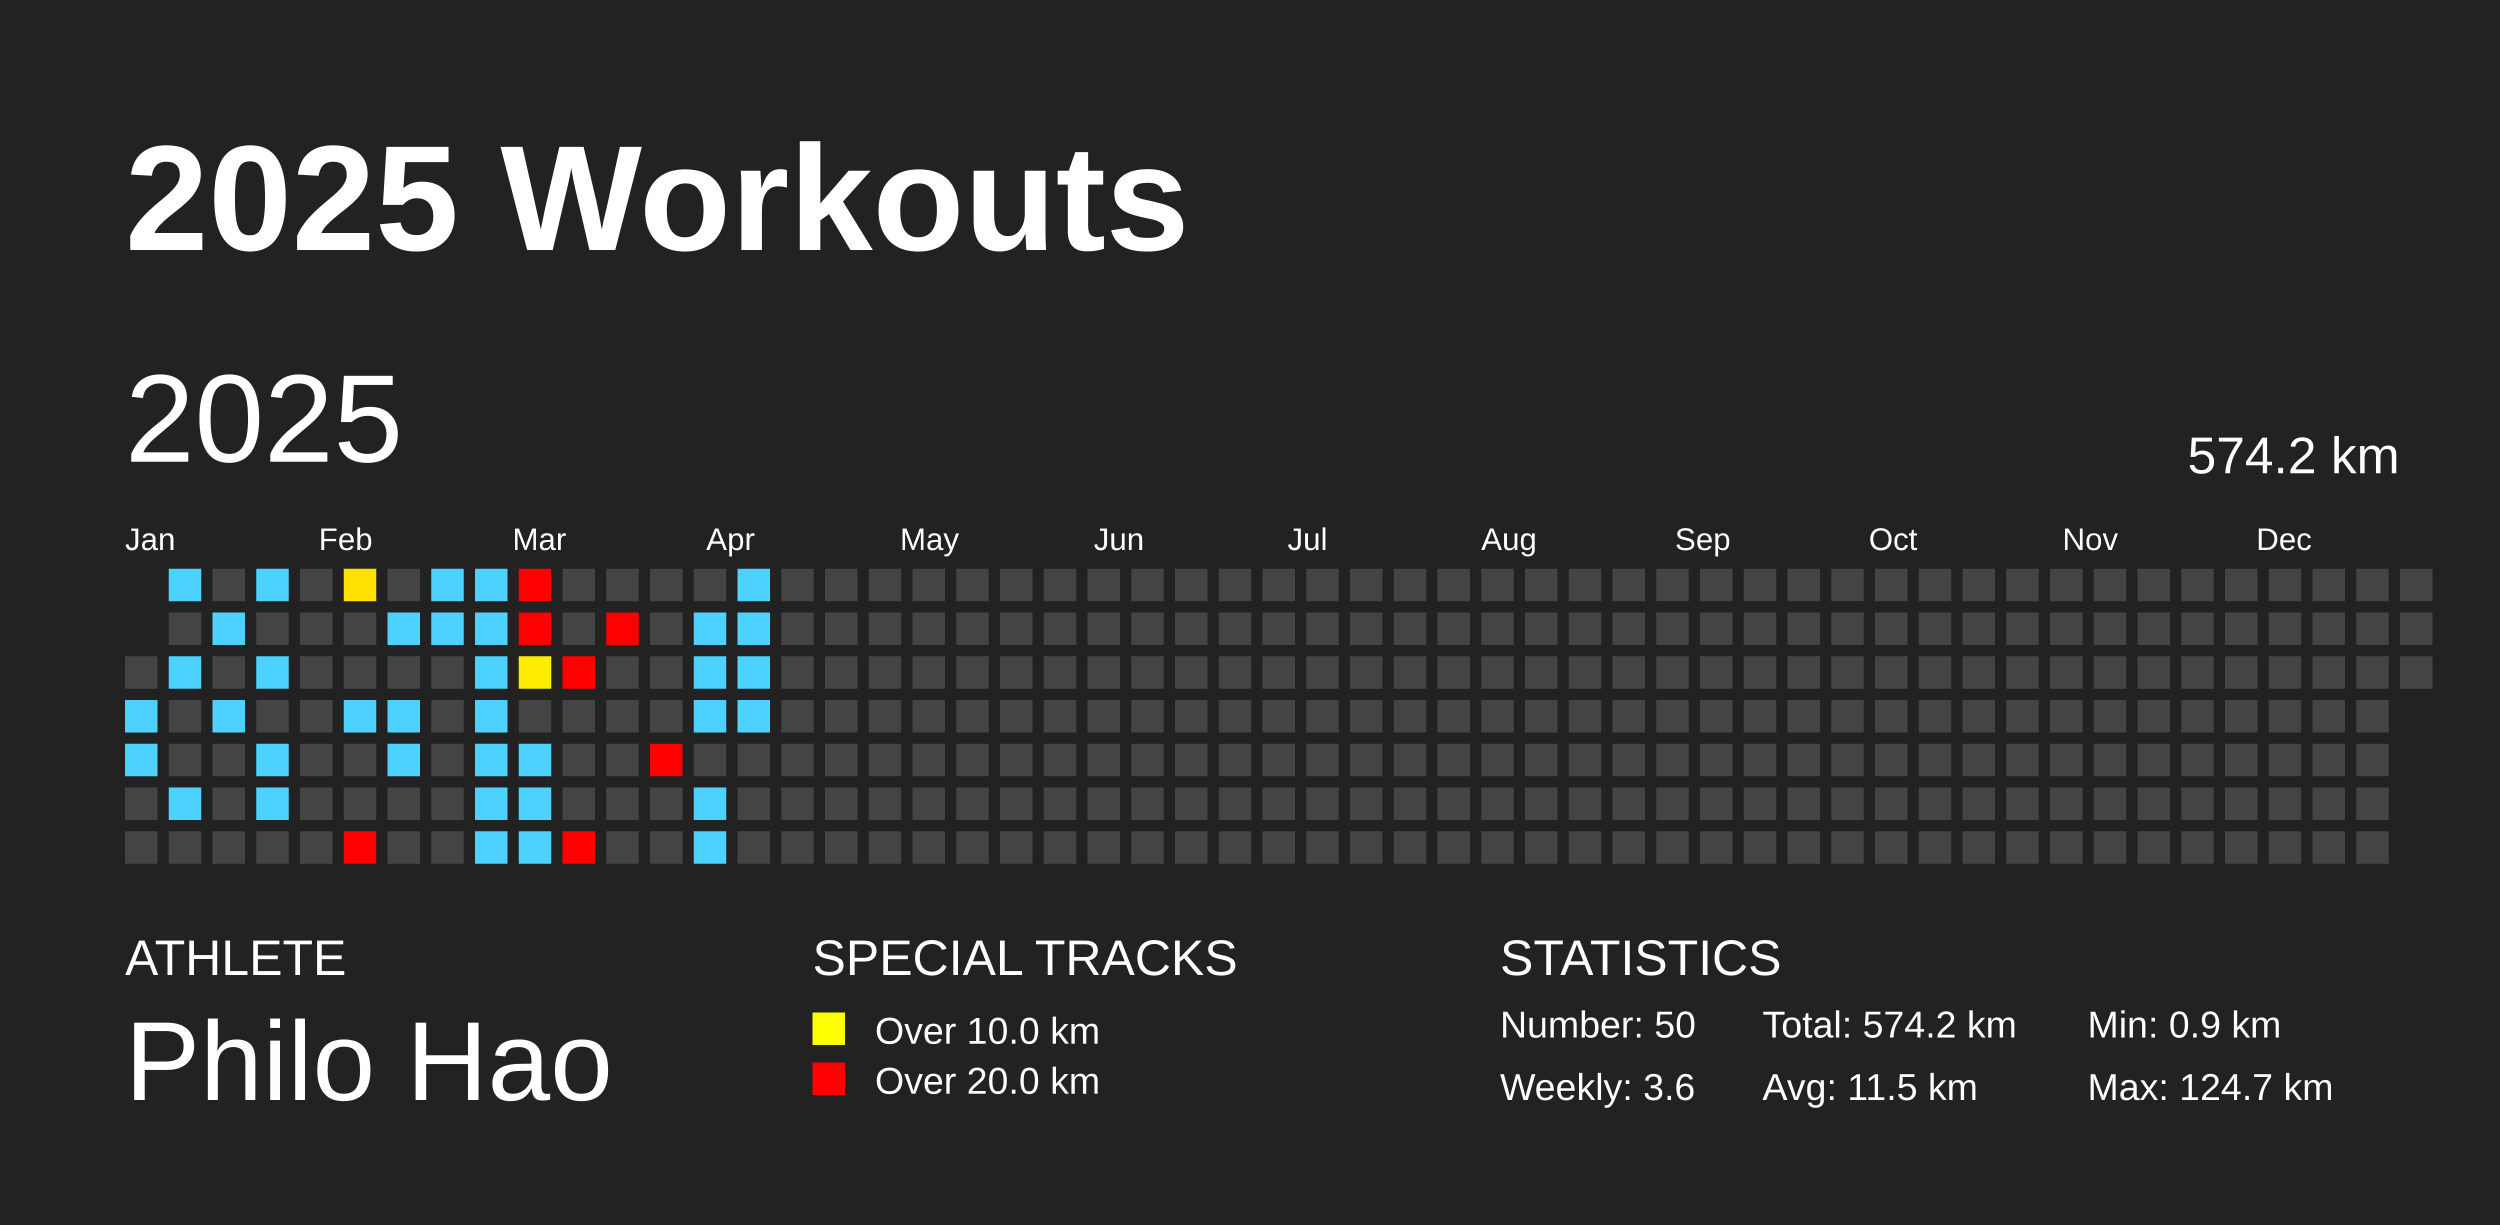
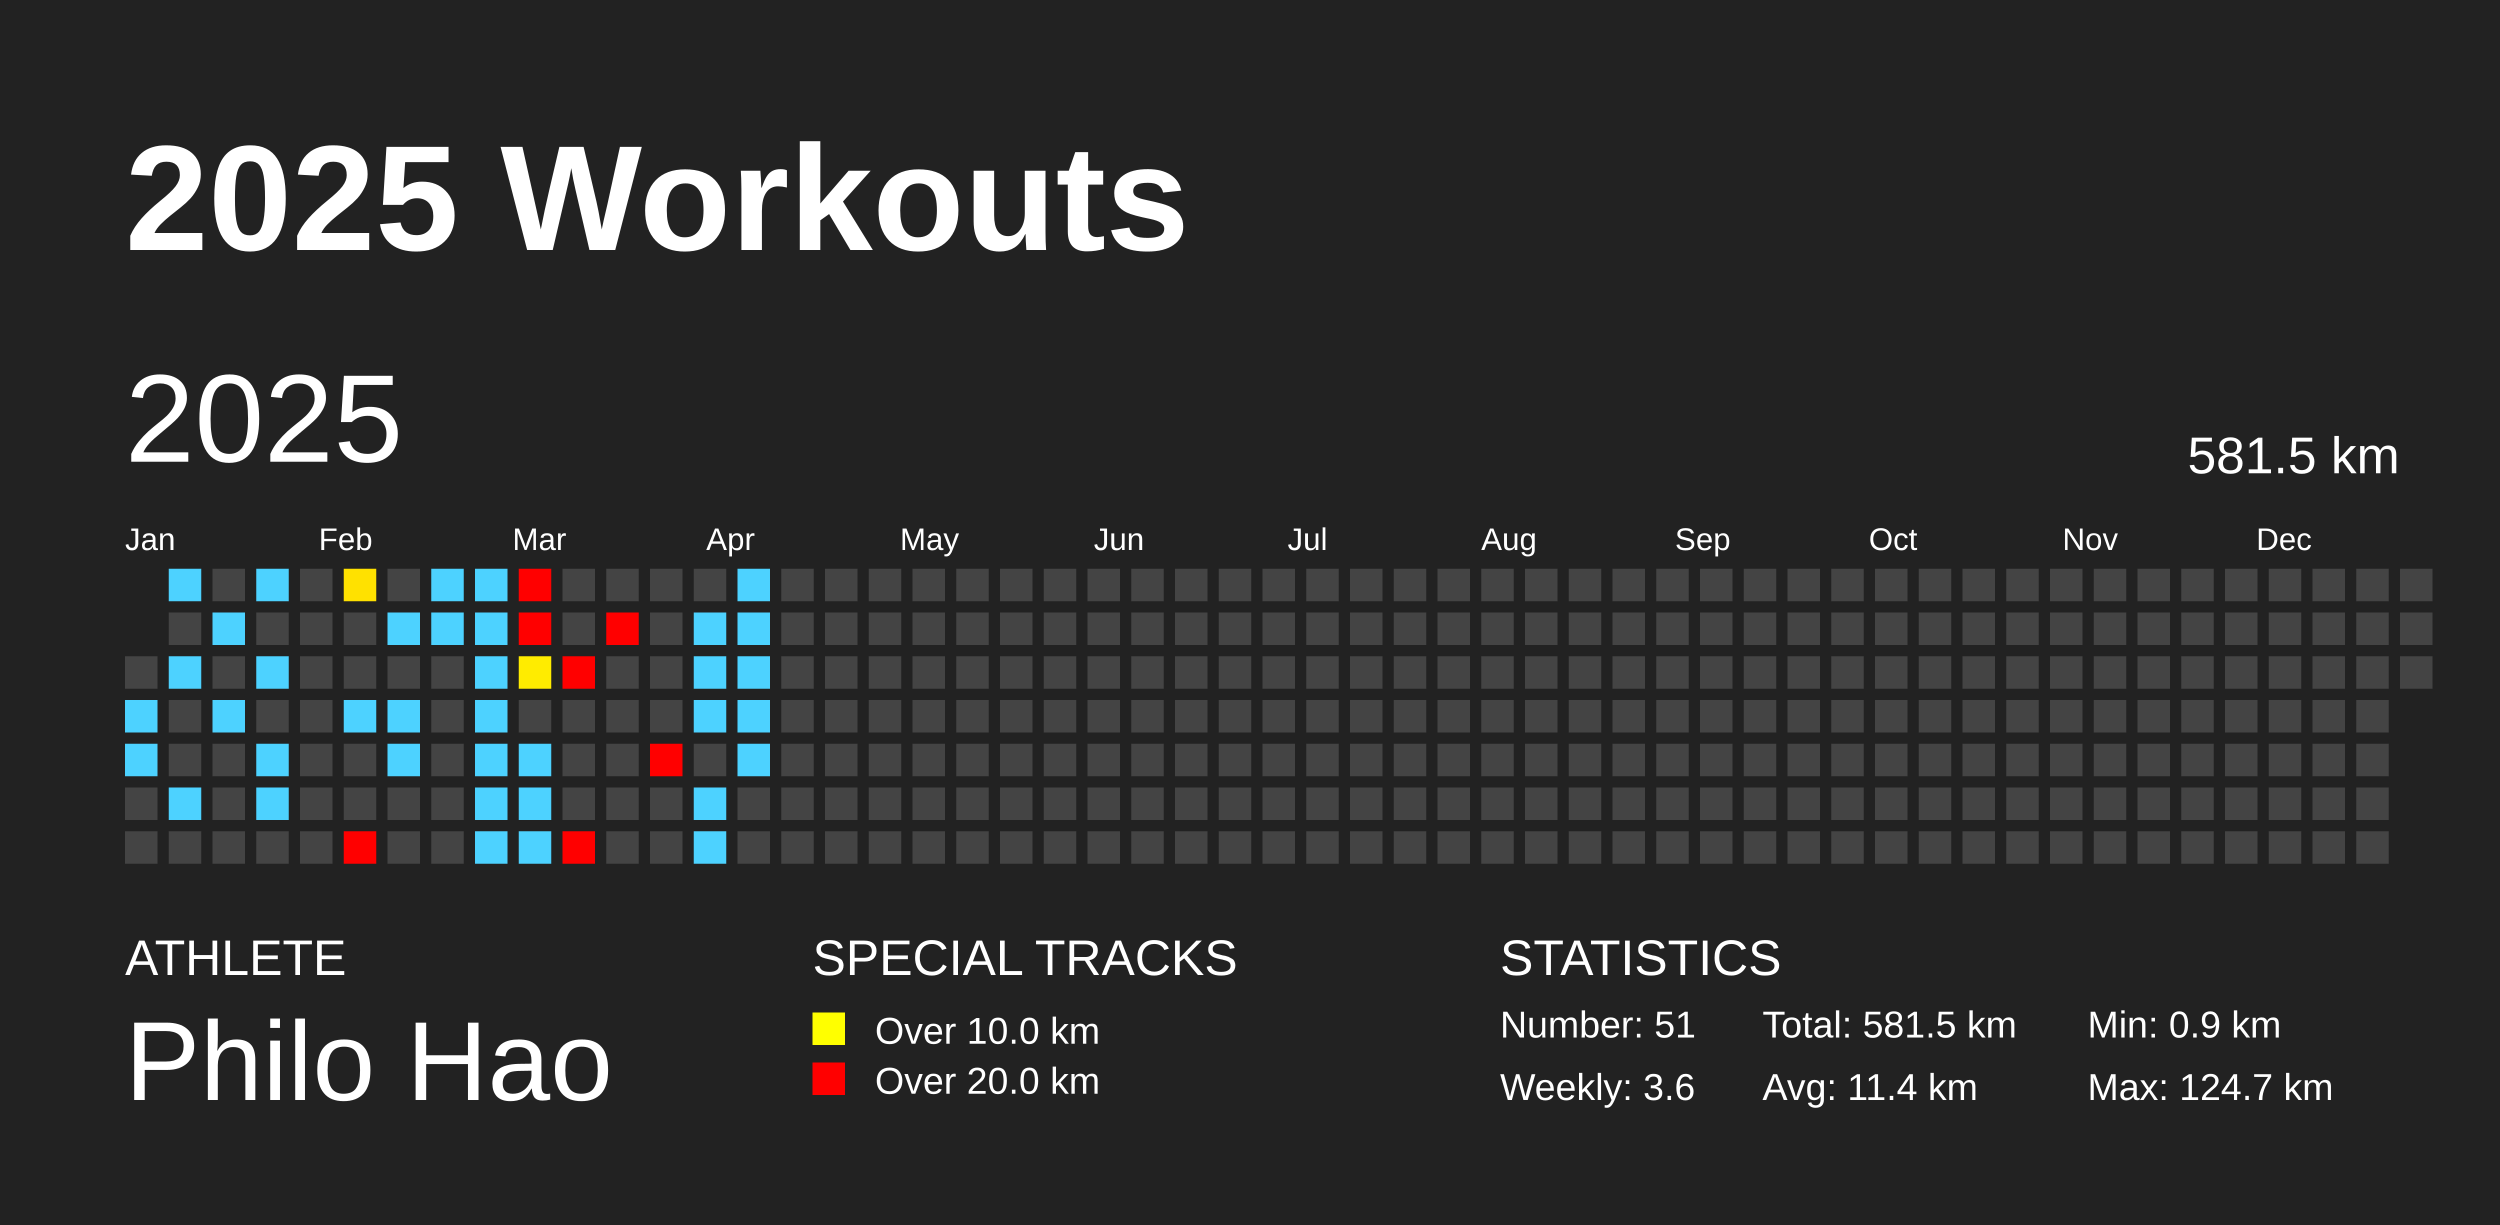
<svg xmlns="http://www.w3.org/2000/svg" baseProfile="full" height="98mm" version="1.1" viewBox="0,0,200,98" width="200mm">
  <defs />
  <rect fill="#222222" height="98" width="200" x="0" y="0" />
  <text fill="#FFFFFF" style="font-size:12px; font-family:Arial; font-weight:bold;" x="10" y="20">2025 Workouts</text>
  <text fill="#FFFFFF" style="font-size:4px; font-family:Arial" x="10" y="78">ATHLETE</text>
  <text fill="#FFFFFF" style="font-size:9px; font-family:Arial" x="10" y="88">Philo Hao</text>
  <text fill="#FFFFFF" style="font-size:4px; font-family:Arial" x="65" y="78">SPECIAL TRACKS</text>
  <rect fill="yellow" height="2.6" width="2.6" x="65" y="81" />
  <text fill="#FFFFFF" style="font-size:3px; font-family:Arial" x="70" y="83.5">Over 10.0 km</text>
  <rect fill="red" height="2.6" width="2.6" x="65" y="85" />
  <text fill="#FFFFFF" style="font-size:3px; font-family:Arial" x="70" y="87.5">Over 20.0 km</text>
  <text fill="#FFFFFF" style="font-size:4px; font-family:Arial" x="120" y="78">STATISTICS</text>
-   <text fill="#FFFFFF" style="font-size:3px; font-family:Arial" x="120" y="83">Number: 50</text>
+   <text fill="#FFFFFF" style="font-size:3px; font-family:Arial" x="120" y="83">Number: 51</text>
  <text fill="#FFFFFF" style="font-size:3px; font-family:Arial" x="120" y="88">Weekly: 3.6</text>
-   <text fill="#FFFFFF" style="font-size:3px; font-family:Arial" x="141" y="83">Total: 574.2 km</text>
-   <text fill="#FFFFFF" style="font-size:3px; font-family:Arial" x="141" y="88">Avg: 11.5 km</text>
+   <text fill="#FFFFFF" style="font-size:3px; font-family:Arial" x="141" y="83">Total: 581.5 km</text>
+   <text fill="#FFFFFF" style="font-size:3px; font-family:Arial" x="141" y="88">Avg: 11.4 km</text>
  <text fill="#FFFFFF" style="font-size:3px; font-family:Arial" x="167" y="83">Min: 0.9 km</text>
  <text fill="#FFFFFF" style="font-size:3px; font-family:Arial" x="167" y="88">Max: 124.7 km</text>
  <text dominant-baseline="hanging" fill="#FFFFFF" style="font-size:10.0px; font-family:Arial;" x="10" y="30">2025</text>
-   <text dominant-baseline="hanging" fill="#FFFFFF" style="font-size:4.125px; font-family:Arial;" x="175" y="35">574.2 km</text>
+   <text dominant-baseline="hanging" fill="#FFFFFF" style="font-size:4.125px; font-family:Arial;" x="175" y="35">581.5 km</text>
  <text fill="#FFFFFF" style="font-size:2.5px; font-family:Arial" x="10.0" y="44">Jan</text>
  <text fill="#FFFFFF" style="font-size:2.5px; font-family:Arial" x="25.5" y="44">Feb</text>
  <text fill="#FFFFFF" style="font-size:2.5px; font-family:Arial" x="41.0" y="44">Mar</text>
  <text fill="#FFFFFF" style="font-size:2.5px; font-family:Arial" x="56.5" y="44">Apr</text>
  <text fill="#FFFFFF" style="font-size:2.5px; font-family:Arial" x="72.0" y="44">May</text>
  <text fill="#FFFFFF" style="font-size:2.5px; font-family:Arial" x="87.5" y="44">Jun</text>
  <text fill="#FFFFFF" style="font-size:2.5px; font-family:Arial" x="103.0" y="44">Jul</text>
  <text fill="#FFFFFF" style="font-size:2.5px; font-family:Arial" x="118.5" y="44">Aug</text>
  <text fill="#FFFFFF" style="font-size:2.5px; font-family:Arial" x="134.0" y="44">Sep</text>
  <text fill="#FFFFFF" style="font-size:2.5px; font-family:Arial" x="149.5" y="44">Oct</text>
  <text fill="#FFFFFF" style="font-size:2.5px; font-family:Arial" x="165.0" y="44">Nov</text>
  <text fill="#FFFFFF" style="font-size:2.5px; font-family:Arial" x="180.5" y="44">Dec</text>
  <rect fill="#444444" height="2.6" width="2.6" x="10.0" y="52.5" />
  <rect fill="#4dd2ff" height="2.6" width="2.6" x="10.0" y="56.0" />
  <rect fill="#4dd2ff" height="2.6" width="2.6" x="10.0" y="59.5" />
  <rect fill="#444444" height="2.6" width="2.6" x="10.0" y="63.0" />
  <rect fill="#444444" height="2.6" width="2.6" x="10.0" y="66.5" />
  <rect fill="#4dd2ff" height="2.6" width="2.6" x="13.5" y="45.5" />
  <rect fill="#444444" height="2.6" width="2.6" x="13.5" y="49.0" />
  <rect fill="#4dd2ff" height="2.6" width="2.6" x="13.5" y="52.5" />
  <rect fill="#444444" height="2.6" width="2.6" x="13.5" y="56.0" />
  <rect fill="#444444" height="2.6" width="2.6" x="13.5" y="59.5" />
  <rect fill="#4dd2ff" height="2.6" width="2.6" x="13.5" y="63.0" />
  <rect fill="#444444" height="2.6" width="2.6" x="13.5" y="66.5" />
  <rect fill="#444444" height="2.6" width="2.6" x="17.0" y="45.5" />
  <rect fill="#4dd2ff" height="2.6" width="2.6" x="17.0" y="49.0" />
  <rect fill="#444444" height="2.6" width="2.6" x="17.0" y="52.5" />
  <rect fill="#4dd2ff" height="2.6" width="2.6" x="17.0" y="56.0" />
  <rect fill="#444444" height="2.6" width="2.6" x="17.0" y="59.5" />
  <rect fill="#444444" height="2.6" width="2.6" x="17.0" y="63.0" />
  <rect fill="#444444" height="2.6" width="2.6" x="17.0" y="66.5" />
  <rect fill="#4dd2ff" height="2.6" width="2.6" x="20.5" y="45.5" />
  <rect fill="#444444" height="2.6" width="2.6" x="20.5" y="49.0" />
  <rect fill="#4dd2ff" height="2.6" width="2.6" x="20.5" y="52.5" />
  <rect fill="#444444" height="2.6" width="2.6" x="20.5" y="56.0" />
  <rect fill="#4dd2ff" height="2.6" width="2.6" x="20.5" y="59.5" />
  <rect fill="#4dd2ff" height="2.6" width="2.6" x="20.5" y="63.0" />
  <rect fill="#444444" height="2.6" width="2.6" x="20.5" y="66.5" />
  <rect fill="#444444" height="2.6" width="2.6" x="24.0" y="45.5" />
  <rect fill="#444444" height="2.6" width="2.6" x="24.0" y="49.0" />
  <rect fill="#444444" height="2.6" width="2.6" x="24.0" y="52.5" />
  <rect fill="#444444" height="2.6" width="2.6" x="24.0" y="56.0" />
  <rect fill="#444444" height="2.6" width="2.6" x="24.0" y="59.5" />
  <rect fill="#444444" height="2.6" width="2.6" x="24.0" y="63.0" />
  <rect fill="#444444" height="2.6" width="2.6" x="24.0" y="66.5" />
  <rect fill="#ffe100" height="2.6" width="2.6" x="27.5" y="45.5" />
  <rect fill="#444444" height="2.6" width="2.6" x="27.5" y="49.0" />
  <rect fill="#444444" height="2.6" width="2.6" x="27.5" y="52.5" />
  <rect fill="#4dd2ff" height="2.6" width="2.6" x="27.5" y="56.0" />
  <rect fill="#444444" height="2.6" width="2.6" x="27.5" y="59.5" />
  <rect fill="#444444" height="2.6" width="2.6" x="27.5" y="63.0" />
  <rect fill="red" height="2.6" width="2.6" x="27.5" y="66.5" />
  <rect fill="#444444" height="2.6" width="2.6" x="31.0" y="45.5" />
  <rect fill="#4dd2ff" height="2.6" width="2.6" x="31.0" y="49.0" />
  <rect fill="#444444" height="2.6" width="2.6" x="31.0" y="52.5" />
  <rect fill="#4dd2ff" height="2.6" width="2.6" x="31.0" y="56.0" />
  <rect fill="#4dd2ff" height="2.6" width="2.6" x="31.0" y="59.5" />
  <rect fill="#444444" height="2.6" width="2.6" x="31.0" y="63.0" />
  <rect fill="#444444" height="2.6" width="2.6" x="31.0" y="66.5" />
  <rect fill="#4dd2ff" height="2.6" width="2.6" x="34.5" y="45.5" />
  <rect fill="#4dd2ff" height="2.6" width="2.6" x="34.5" y="49.0" />
  <rect fill="#444444" height="2.6" width="2.6" x="34.5" y="52.5" />
  <rect fill="#444444" height="2.6" width="2.6" x="34.5" y="56.0" />
  <rect fill="#444444" height="2.6" width="2.6" x="34.5" y="59.5" />
  <rect fill="#444444" height="2.6" width="2.6" x="34.5" y="63.0" />
  <rect fill="#444444" height="2.6" width="2.6" x="34.5" y="66.5" />
  <rect fill="#4dd2ff" height="2.6" width="2.6" x="38.0" y="45.5" />
  <rect fill="#4dd2ff" height="2.6" width="2.6" x="38.0" y="49.0" />
  <rect fill="#4dd2ff" height="2.6" width="2.6" x="38.0" y="52.5" />
  <rect fill="#4dd2ff" height="2.6" width="2.6" x="38.0" y="56.0" />
  <rect fill="#4dd2ff" height="2.6" width="2.6" x="38.0" y="59.5" />
  <rect fill="#4dd2ff" height="2.6" width="2.6" x="38.0" y="63.0" />
  <rect fill="#4dd2ff" height="2.6" width="2.6" x="38.0" y="66.5" />
  <rect fill="red" height="2.6" width="2.6" x="41.5" y="45.5" />
  <rect fill="red" height="2.6" width="2.6" x="41.5" y="49.0" />
  <rect fill="#ffec00" height="2.6" width="2.6" x="41.5" y="52.5" />
  <rect fill="#444444" height="2.6" width="2.6" x="41.5" y="56.0" />
  <rect fill="#4dd2ff" height="2.6" width="2.6" x="41.5" y="59.5" />
  <rect fill="#4dd2ff" height="2.6" width="2.6" x="41.5" y="63.0" />
  <rect fill="#4dd2ff" height="2.6" width="2.6" x="41.5" y="66.5" />
  <rect fill="#444444" height="2.6" width="2.6" x="45.0" y="45.5" />
  <rect fill="#444444" height="2.6" width="2.6" x="45.0" y="49.0" />
  <rect fill="red" height="2.6" width="2.6" x="45.0" y="52.5" />
  <rect fill="#444444" height="2.6" width="2.6" x="45.0" y="56.0" />
  <rect fill="#444444" height="2.6" width="2.6" x="45.0" y="59.5" />
  <rect fill="#444444" height="2.6" width="2.6" x="45.0" y="63.0" />
  <rect fill="red" height="2.6" width="2.6" x="45.0" y="66.5" />
  <rect fill="#444444" height="2.6" width="2.6" x="48.5" y="45.5" />
  <rect fill="red" height="2.6" width="2.6" x="48.5" y="49.0" />
  <rect fill="#444444" height="2.6" width="2.6" x="48.5" y="52.5" />
  <rect fill="#444444" height="2.6" width="2.6" x="48.5" y="56.0" />
  <rect fill="#444444" height="2.6" width="2.6" x="48.5" y="59.5" />
  <rect fill="#444444" height="2.6" width="2.6" x="48.5" y="63.0" />
  <rect fill="#444444" height="2.6" width="2.6" x="48.5" y="66.5" />
  <rect fill="#444444" height="2.6" width="2.6" x="52.0" y="45.5" />
  <rect fill="#444444" height="2.6" width="2.6" x="52.0" y="49.0" />
  <rect fill="#444444" height="2.6" width="2.6" x="52.0" y="52.5" />
  <rect fill="#444444" height="2.6" width="2.6" x="52.0" y="56.0" />
  <rect fill="red" height="2.6" width="2.6" x="52.0" y="59.5" />
  <rect fill="#444444" height="2.6" width="2.6" x="52.0" y="63.0" />
  <rect fill="#444444" height="2.6" width="2.6" x="52.0" y="66.5" />
  <rect fill="#444444" height="2.6" width="2.6" x="55.5" y="45.5" />
  <rect fill="#4dd2ff" height="2.6" width="2.6" x="55.5" y="49.0" />
  <rect fill="#4dd2ff" height="2.6" width="2.6" x="55.5" y="52.5" />
  <rect fill="#4dd2ff" height="2.6" width="2.6" x="55.5" y="56.0" />
  <rect fill="#444444" height="2.6" width="2.6" x="55.5" y="59.5" />
  <rect fill="#4dd2ff" height="2.6" width="2.6" x="55.5" y="63.0" />
  <rect fill="#4dd2ff" height="2.6" width="2.6" x="55.5" y="66.5" />
  <rect fill="#4dd2ff" height="2.6" width="2.6" x="59.0" y="45.5" />
  <rect fill="#4dd2ff" height="2.6" width="2.6" x="59.0" y="49.0" />
  <rect fill="#4dd2ff" height="2.6" width="2.6" x="59.0" y="52.5" />
  <rect fill="#4dd2ff" height="2.6" width="2.6" x="59.0" y="56.0" />
-   <rect fill="#444444" height="2.6" width="2.6" x="59.0" y="59.5" />
+   <rect fill="#4dd2ff" height="2.6" width="2.6" x="59.0" y="59.5" />
  <rect fill="#444444" height="2.6" width="2.6" x="59.0" y="63.0" />
  <rect fill="#444444" height="2.6" width="2.6" x="59.0" y="66.5" />
  <rect fill="#444444" height="2.6" width="2.6" x="62.5" y="45.5" />
  <rect fill="#444444" height="2.6" width="2.6" x="62.5" y="49.0" />
  <rect fill="#444444" height="2.6" width="2.6" x="62.5" y="52.5" />
  <rect fill="#444444" height="2.6" width="2.6" x="62.5" y="56.0" />
  <rect fill="#444444" height="2.6" width="2.6" x="62.5" y="59.5" />
  <rect fill="#444444" height="2.6" width="2.6" x="62.5" y="63.0" />
  <rect fill="#444444" height="2.6" width="2.6" x="62.5" y="66.5" />
  <rect fill="#444444" height="2.6" width="2.6" x="66.0" y="45.5" />
  <rect fill="#444444" height="2.6" width="2.6" x="66.0" y="49.0" />
  <rect fill="#444444" height="2.6" width="2.6" x="66.0" y="52.5" />
  <rect fill="#444444" height="2.6" width="2.6" x="66.0" y="56.0" />
  <rect fill="#444444" height="2.6" width="2.6" x="66.0" y="59.5" />
  <rect fill="#444444" height="2.6" width="2.6" x="66.0" y="63.0" />
  <rect fill="#444444" height="2.6" width="2.6" x="66.0" y="66.5" />
  <rect fill="#444444" height="2.6" width="2.6" x="69.5" y="45.5" />
  <rect fill="#444444" height="2.6" width="2.6" x="69.5" y="49.0" />
  <rect fill="#444444" height="2.6" width="2.6" x="69.5" y="52.5" />
  <rect fill="#444444" height="2.6" width="2.6" x="69.5" y="56.0" />
  <rect fill="#444444" height="2.6" width="2.6" x="69.5" y="59.5" />
  <rect fill="#444444" height="2.6" width="2.6" x="69.5" y="63.0" />
  <rect fill="#444444" height="2.6" width="2.6" x="69.5" y="66.5" />
  <rect fill="#444444" height="2.6" width="2.6" x="73.0" y="45.5" />
  <rect fill="#444444" height="2.6" width="2.6" x="73.0" y="49.0" />
  <rect fill="#444444" height="2.6" width="2.6" x="73.0" y="52.5" />
  <rect fill="#444444" height="2.6" width="2.6" x="73.0" y="56.0" />
  <rect fill="#444444" height="2.6" width="2.6" x="73.0" y="59.5" />
  <rect fill="#444444" height="2.6" width="2.6" x="73.0" y="63.0" />
  <rect fill="#444444" height="2.6" width="2.6" x="73.0" y="66.5" />
  <rect fill="#444444" height="2.6" width="2.6" x="76.5" y="45.5" />
  <rect fill="#444444" height="2.6" width="2.6" x="76.5" y="49.0" />
  <rect fill="#444444" height="2.6" width="2.6" x="76.5" y="52.5" />
  <rect fill="#444444" height="2.6" width="2.6" x="76.5" y="56.0" />
  <rect fill="#444444" height="2.6" width="2.6" x="76.5" y="59.5" />
  <rect fill="#444444" height="2.6" width="2.6" x="76.5" y="63.0" />
  <rect fill="#444444" height="2.6" width="2.6" x="76.5" y="66.5" />
  <rect fill="#444444" height="2.6" width="2.6" x="80.0" y="45.5" />
  <rect fill="#444444" height="2.6" width="2.6" x="80.0" y="49.0" />
  <rect fill="#444444" height="2.6" width="2.6" x="80.0" y="52.5" />
  <rect fill="#444444" height="2.6" width="2.6" x="80.0" y="56.0" />
  <rect fill="#444444" height="2.6" width="2.6" x="80.0" y="59.5" />
  <rect fill="#444444" height="2.6" width="2.6" x="80.0" y="63.0" />
  <rect fill="#444444" height="2.6" width="2.6" x="80.0" y="66.5" />
  <rect fill="#444444" height="2.6" width="2.6" x="83.5" y="45.5" />
  <rect fill="#444444" height="2.6" width="2.6" x="83.5" y="49.0" />
  <rect fill="#444444" height="2.6" width="2.6" x="83.5" y="52.5" />
  <rect fill="#444444" height="2.6" width="2.6" x="83.5" y="56.0" />
  <rect fill="#444444" height="2.6" width="2.6" x="83.5" y="59.5" />
  <rect fill="#444444" height="2.6" width="2.6" x="83.5" y="63.0" />
  <rect fill="#444444" height="2.6" width="2.6" x="83.5" y="66.5" />
  <rect fill="#444444" height="2.6" width="2.6" x="87.0" y="45.5" />
  <rect fill="#444444" height="2.6" width="2.6" x="87.0" y="49.0" />
  <rect fill="#444444" height="2.6" width="2.6" x="87.0" y="52.5" />
  <rect fill="#444444" height="2.6" width="2.6" x="87.0" y="56.0" />
  <rect fill="#444444" height="2.6" width="2.6" x="87.0" y="59.5" />
  <rect fill="#444444" height="2.6" width="2.6" x="87.0" y="63.0" />
  <rect fill="#444444" height="2.6" width="2.6" x="87.0" y="66.5" />
  <rect fill="#444444" height="2.6" width="2.6" x="90.5" y="45.5" />
  <rect fill="#444444" height="2.6" width="2.6" x="90.5" y="49.0" />
  <rect fill="#444444" height="2.6" width="2.6" x="90.5" y="52.5" />
  <rect fill="#444444" height="2.6" width="2.6" x="90.5" y="56.0" />
  <rect fill="#444444" height="2.6" width="2.6" x="90.5" y="59.5" />
  <rect fill="#444444" height="2.6" width="2.6" x="90.5" y="63.0" />
  <rect fill="#444444" height="2.6" width="2.6" x="90.5" y="66.5" />
  <rect fill="#444444" height="2.6" width="2.6" x="94.0" y="45.5" />
  <rect fill="#444444" height="2.6" width="2.6" x="94.0" y="49.0" />
  <rect fill="#444444" height="2.6" width="2.6" x="94.0" y="52.5" />
  <rect fill="#444444" height="2.6" width="2.6" x="94.0" y="56.0" />
  <rect fill="#444444" height="2.6" width="2.6" x="94.0" y="59.5" />
  <rect fill="#444444" height="2.6" width="2.6" x="94.0" y="63.0" />
  <rect fill="#444444" height="2.6" width="2.6" x="94.0" y="66.5" />
  <rect fill="#444444" height="2.6" width="2.6" x="97.5" y="45.5" />
  <rect fill="#444444" height="2.6" width="2.6" x="97.5" y="49.0" />
  <rect fill="#444444" height="2.6" width="2.6" x="97.5" y="52.5" />
  <rect fill="#444444" height="2.6" width="2.6" x="97.5" y="56.0" />
  <rect fill="#444444" height="2.6" width="2.6" x="97.5" y="59.5" />
  <rect fill="#444444" height="2.6" width="2.6" x="97.5" y="63.0" />
  <rect fill="#444444" height="2.6" width="2.6" x="97.5" y="66.5" />
  <rect fill="#444444" height="2.6" width="2.6" x="101.0" y="45.5" />
  <rect fill="#444444" height="2.6" width="2.6" x="101.0" y="49.0" />
  <rect fill="#444444" height="2.6" width="2.6" x="101.0" y="52.5" />
  <rect fill="#444444" height="2.6" width="2.6" x="101.0" y="56.0" />
  <rect fill="#444444" height="2.6" width="2.6" x="101.0" y="59.5" />
  <rect fill="#444444" height="2.6" width="2.6" x="101.0" y="63.0" />
  <rect fill="#444444" height="2.6" width="2.6" x="101.0" y="66.5" />
  <rect fill="#444444" height="2.6" width="2.6" x="104.5" y="45.5" />
  <rect fill="#444444" height="2.6" width="2.6" x="104.5" y="49.0" />
  <rect fill="#444444" height="2.6" width="2.6" x="104.5" y="52.5" />
  <rect fill="#444444" height="2.6" width="2.6" x="104.5" y="56.0" />
  <rect fill="#444444" height="2.6" width="2.6" x="104.5" y="59.5" />
  <rect fill="#444444" height="2.6" width="2.6" x="104.5" y="63.0" />
  <rect fill="#444444" height="2.6" width="2.6" x="104.5" y="66.5" />
  <rect fill="#444444" height="2.6" width="2.6" x="108.0" y="45.5" />
  <rect fill="#444444" height="2.6" width="2.6" x="108.0" y="49.0" />
  <rect fill="#444444" height="2.6" width="2.6" x="108.0" y="52.5" />
  <rect fill="#444444" height="2.6" width="2.6" x="108.0" y="56.0" />
  <rect fill="#444444" height="2.6" width="2.6" x="108.0" y="59.5" />
  <rect fill="#444444" height="2.6" width="2.6" x="108.0" y="63.0" />
  <rect fill="#444444" height="2.6" width="2.6" x="108.0" y="66.5" />
  <rect fill="#444444" height="2.6" width="2.6" x="111.5" y="45.5" />
  <rect fill="#444444" height="2.6" width="2.6" x="111.5" y="49.0" />
  <rect fill="#444444" height="2.6" width="2.6" x="111.5" y="52.5" />
  <rect fill="#444444" height="2.6" width="2.6" x="111.5" y="56.0" />
  <rect fill="#444444" height="2.6" width="2.6" x="111.5" y="59.5" />
  <rect fill="#444444" height="2.6" width="2.6" x="111.5" y="63.0" />
  <rect fill="#444444" height="2.6" width="2.6" x="111.5" y="66.5" />
  <rect fill="#444444" height="2.6" width="2.6" x="115.0" y="45.5" />
  <rect fill="#444444" height="2.6" width="2.6" x="115.0" y="49.0" />
  <rect fill="#444444" height="2.6" width="2.6" x="115.0" y="52.5" />
  <rect fill="#444444" height="2.6" width="2.6" x="115.0" y="56.0" />
  <rect fill="#444444" height="2.6" width="2.6" x="115.0" y="59.5" />
  <rect fill="#444444" height="2.6" width="2.6" x="115.0" y="63.0" />
  <rect fill="#444444" height="2.6" width="2.6" x="115.0" y="66.5" />
  <rect fill="#444444" height="2.6" width="2.6" x="118.5" y="45.5" />
  <rect fill="#444444" height="2.6" width="2.6" x="118.5" y="49.0" />
  <rect fill="#444444" height="2.6" width="2.6" x="118.5" y="52.5" />
  <rect fill="#444444" height="2.6" width="2.6" x="118.5" y="56.0" />
  <rect fill="#444444" height="2.6" width="2.6" x="118.5" y="59.5" />
  <rect fill="#444444" height="2.6" width="2.6" x="118.5" y="63.0" />
  <rect fill="#444444" height="2.6" width="2.6" x="118.5" y="66.5" />
  <rect fill="#444444" height="2.6" width="2.6" x="122.0" y="45.5" />
  <rect fill="#444444" height="2.6" width="2.6" x="122.0" y="49.0" />
  <rect fill="#444444" height="2.6" width="2.6" x="122.0" y="52.5" />
  <rect fill="#444444" height="2.6" width="2.6" x="122.0" y="56.0" />
  <rect fill="#444444" height="2.6" width="2.6" x="122.0" y="59.5" />
  <rect fill="#444444" height="2.6" width="2.6" x="122.0" y="63.0" />
  <rect fill="#444444" height="2.6" width="2.6" x="122.0" y="66.5" />
  <rect fill="#444444" height="2.6" width="2.6" x="125.5" y="45.5" />
  <rect fill="#444444" height="2.6" width="2.6" x="125.5" y="49.0" />
  <rect fill="#444444" height="2.6" width="2.6" x="125.5" y="52.5" />
  <rect fill="#444444" height="2.6" width="2.6" x="125.5" y="56.0" />
  <rect fill="#444444" height="2.6" width="2.6" x="125.5" y="59.5" />
  <rect fill="#444444" height="2.6" width="2.6" x="125.5" y="63.0" />
  <rect fill="#444444" height="2.6" width="2.6" x="125.5" y="66.5" />
  <rect fill="#444444" height="2.6" width="2.6" x="129.0" y="45.5" />
  <rect fill="#444444" height="2.6" width="2.6" x="129.0" y="49.0" />
  <rect fill="#444444" height="2.6" width="2.6" x="129.0" y="52.5" />
  <rect fill="#444444" height="2.6" width="2.6" x="129.0" y="56.0" />
  <rect fill="#444444" height="2.6" width="2.6" x="129.0" y="59.5" />
  <rect fill="#444444" height="2.6" width="2.6" x="129.0" y="63.0" />
  <rect fill="#444444" height="2.6" width="2.6" x="129.0" y="66.5" />
  <rect fill="#444444" height="2.6" width="2.6" x="132.5" y="45.5" />
  <rect fill="#444444" height="2.6" width="2.6" x="132.5" y="49.0" />
  <rect fill="#444444" height="2.6" width="2.6" x="132.5" y="52.5" />
  <rect fill="#444444" height="2.6" width="2.6" x="132.5" y="56.0" />
  <rect fill="#444444" height="2.6" width="2.6" x="132.5" y="59.5" />
  <rect fill="#444444" height="2.6" width="2.6" x="132.5" y="63.0" />
  <rect fill="#444444" height="2.6" width="2.6" x="132.5" y="66.5" />
  <rect fill="#444444" height="2.6" width="2.6" x="136.0" y="45.5" />
  <rect fill="#444444" height="2.6" width="2.6" x="136.0" y="49.0" />
  <rect fill="#444444" height="2.6" width="2.6" x="136.0" y="52.5" />
  <rect fill="#444444" height="2.6" width="2.6" x="136.0" y="56.0" />
  <rect fill="#444444" height="2.6" width="2.6" x="136.0" y="59.5" />
  <rect fill="#444444" height="2.6" width="2.6" x="136.0" y="63.0" />
  <rect fill="#444444" height="2.6" width="2.6" x="136.0" y="66.5" />
  <rect fill="#444444" height="2.6" width="2.6" x="139.5" y="45.5" />
  <rect fill="#444444" height="2.6" width="2.6" x="139.5" y="49.0" />
  <rect fill="#444444" height="2.6" width="2.6" x="139.5" y="52.5" />
  <rect fill="#444444" height="2.6" width="2.6" x="139.5" y="56.0" />
  <rect fill="#444444" height="2.6" width="2.6" x="139.5" y="59.5" />
  <rect fill="#444444" height="2.6" width="2.6" x="139.5" y="63.0" />
  <rect fill="#444444" height="2.6" width="2.6" x="139.5" y="66.5" />
  <rect fill="#444444" height="2.6" width="2.6" x="143.0" y="45.5" />
  <rect fill="#444444" height="2.6" width="2.6" x="143.0" y="49.0" />
  <rect fill="#444444" height="2.6" width="2.6" x="143.0" y="52.5" />
  <rect fill="#444444" height="2.6" width="2.6" x="143.0" y="56.0" />
  <rect fill="#444444" height="2.6" width="2.6" x="143.0" y="59.5" />
  <rect fill="#444444" height="2.6" width="2.6" x="143.0" y="63.0" />
  <rect fill="#444444" height="2.6" width="2.6" x="143.0" y="66.5" />
  <rect fill="#444444" height="2.6" width="2.6" x="146.5" y="45.5" />
  <rect fill="#444444" height="2.6" width="2.6" x="146.5" y="49.0" />
  <rect fill="#444444" height="2.6" width="2.6" x="146.5" y="52.5" />
  <rect fill="#444444" height="2.6" width="2.6" x="146.5" y="56.0" />
  <rect fill="#444444" height="2.6" width="2.6" x="146.5" y="59.5" />
  <rect fill="#444444" height="2.6" width="2.6" x="146.5" y="63.0" />
  <rect fill="#444444" height="2.6" width="2.6" x="146.5" y="66.5" />
  <rect fill="#444444" height="2.6" width="2.6" x="150.0" y="45.5" />
  <rect fill="#444444" height="2.6" width="2.6" x="150.0" y="49.0" />
  <rect fill="#444444" height="2.6" width="2.6" x="150.0" y="52.5" />
  <rect fill="#444444" height="2.6" width="2.6" x="150.0" y="56.0" />
  <rect fill="#444444" height="2.6" width="2.6" x="150.0" y="59.5" />
  <rect fill="#444444" height="2.6" width="2.6" x="150.0" y="63.0" />
  <rect fill="#444444" height="2.6" width="2.6" x="150.0" y="66.5" />
  <rect fill="#444444" height="2.6" width="2.6" x="153.5" y="45.5" />
  <rect fill="#444444" height="2.6" width="2.6" x="153.5" y="49.0" />
  <rect fill="#444444" height="2.6" width="2.6" x="153.5" y="52.5" />
  <rect fill="#444444" height="2.6" width="2.6" x="153.5" y="56.0" />
  <rect fill="#444444" height="2.6" width="2.6" x="153.5" y="59.5" />
  <rect fill="#444444" height="2.6" width="2.6" x="153.5" y="63.0" />
  <rect fill="#444444" height="2.6" width="2.6" x="153.5" y="66.5" />
  <rect fill="#444444" height="2.6" width="2.6" x="157.0" y="45.5" />
  <rect fill="#444444" height="2.6" width="2.6" x="157.0" y="49.0" />
  <rect fill="#444444" height="2.6" width="2.6" x="157.0" y="52.5" />
  <rect fill="#444444" height="2.6" width="2.6" x="157.0" y="56.0" />
  <rect fill="#444444" height="2.6" width="2.6" x="157.0" y="59.5" />
  <rect fill="#444444" height="2.6" width="2.6" x="157.0" y="63.0" />
  <rect fill="#444444" height="2.6" width="2.6" x="157.0" y="66.5" />
  <rect fill="#444444" height="2.6" width="2.6" x="160.5" y="45.5" />
  <rect fill="#444444" height="2.6" width="2.6" x="160.5" y="49.0" />
  <rect fill="#444444" height="2.6" width="2.6" x="160.5" y="52.5" />
  <rect fill="#444444" height="2.6" width="2.6" x="160.5" y="56.0" />
  <rect fill="#444444" height="2.6" width="2.6" x="160.5" y="59.5" />
  <rect fill="#444444" height="2.6" width="2.6" x="160.5" y="63.0" />
  <rect fill="#444444" height="2.6" width="2.6" x="160.5" y="66.5" />
  <rect fill="#444444" height="2.6" width="2.6" x="164.0" y="45.5" />
  <rect fill="#444444" height="2.6" width="2.6" x="164.0" y="49.0" />
  <rect fill="#444444" height="2.6" width="2.6" x="164.0" y="52.5" />
  <rect fill="#444444" height="2.6" width="2.6" x="164.0" y="56.0" />
  <rect fill="#444444" height="2.6" width="2.6" x="164.0" y="59.5" />
  <rect fill="#444444" height="2.6" width="2.6" x="164.0" y="63.0" />
  <rect fill="#444444" height="2.6" width="2.6" x="164.0" y="66.5" />
  <rect fill="#444444" height="2.6" width="2.6" x="167.5" y="45.5" />
  <rect fill="#444444" height="2.6" width="2.6" x="167.5" y="49.0" />
  <rect fill="#444444" height="2.6" width="2.6" x="167.5" y="52.5" />
  <rect fill="#444444" height="2.6" width="2.6" x="167.5" y="56.0" />
  <rect fill="#444444" height="2.6" width="2.6" x="167.5" y="59.5" />
  <rect fill="#444444" height="2.6" width="2.6" x="167.5" y="63.0" />
  <rect fill="#444444" height="2.6" width="2.6" x="167.5" y="66.5" />
  <rect fill="#444444" height="2.6" width="2.6" x="171.0" y="45.5" />
  <rect fill="#444444" height="2.6" width="2.6" x="171.0" y="49.0" />
  <rect fill="#444444" height="2.6" width="2.6" x="171.0" y="52.5" />
  <rect fill="#444444" height="2.6" width="2.6" x="171.0" y="56.0" />
  <rect fill="#444444" height="2.6" width="2.6" x="171.0" y="59.5" />
  <rect fill="#444444" height="2.6" width="2.6" x="171.0" y="63.0" />
  <rect fill="#444444" height="2.6" width="2.6" x="171.0" y="66.5" />
  <rect fill="#444444" height="2.6" width="2.6" x="174.5" y="45.5" />
  <rect fill="#444444" height="2.6" width="2.6" x="174.5" y="49.0" />
  <rect fill="#444444" height="2.6" width="2.6" x="174.5" y="52.5" />
  <rect fill="#444444" height="2.6" width="2.6" x="174.5" y="56.0" />
  <rect fill="#444444" height="2.6" width="2.6" x="174.5" y="59.5" />
  <rect fill="#444444" height="2.6" width="2.6" x="174.5" y="63.0" />
  <rect fill="#444444" height="2.6" width="2.6" x="174.5" y="66.5" />
  <rect fill="#444444" height="2.6" width="2.6" x="178.0" y="45.5" />
  <rect fill="#444444" height="2.6" width="2.6" x="178.0" y="49.0" />
  <rect fill="#444444" height="2.6" width="2.6" x="178.0" y="52.5" />
  <rect fill="#444444" height="2.6" width="2.6" x="178.0" y="56.0" />
  <rect fill="#444444" height="2.6" width="2.6" x="178.0" y="59.5" />
  <rect fill="#444444" height="2.6" width="2.6" x="178.0" y="63.0" />
  <rect fill="#444444" height="2.6" width="2.6" x="178.0" y="66.5" />
  <rect fill="#444444" height="2.6" width="2.6" x="181.5" y="45.5" />
  <rect fill="#444444" height="2.6" width="2.6" x="181.5" y="49.0" />
  <rect fill="#444444" height="2.6" width="2.6" x="181.5" y="52.5" />
  <rect fill="#444444" height="2.6" width="2.6" x="181.5" y="56.0" />
  <rect fill="#444444" height="2.6" width="2.6" x="181.5" y="59.5" />
  <rect fill="#444444" height="2.6" width="2.6" x="181.5" y="63.0" />
  <rect fill="#444444" height="2.6" width="2.6" x="181.5" y="66.5" />
  <rect fill="#444444" height="2.6" width="2.6" x="185.0" y="45.5" />
  <rect fill="#444444" height="2.6" width="2.6" x="185.0" y="49.0" />
  <rect fill="#444444" height="2.6" width="2.6" x="185.0" y="52.5" />
  <rect fill="#444444" height="2.6" width="2.6" x="185.0" y="56.0" />
  <rect fill="#444444" height="2.6" width="2.6" x="185.0" y="59.5" />
  <rect fill="#444444" height="2.6" width="2.6" x="185.0" y="63.0" />
  <rect fill="#444444" height="2.6" width="2.6" x="185.0" y="66.5" />
  <rect fill="#444444" height="2.6" width="2.6" x="188.5" y="45.5" />
  <rect fill="#444444" height="2.6" width="2.6" x="188.5" y="49.0" />
  <rect fill="#444444" height="2.6" width="2.6" x="188.5" y="52.5" />
  <rect fill="#444444" height="2.6" width="2.6" x="188.5" y="56.0" />
  <rect fill="#444444" height="2.6" width="2.6" x="188.5" y="59.5" />
  <rect fill="#444444" height="2.6" width="2.6" x="188.5" y="63.0" />
  <rect fill="#444444" height="2.6" width="2.6" x="188.5" y="66.5" />
  <rect fill="#444444" height="2.6" width="2.6" x="192.0" y="45.5" />
  <rect fill="#444444" height="2.6" width="2.6" x="192.0" y="49.0" />
  <rect fill="#444444" height="2.6" width="2.6" x="192.0" y="52.5" />
</svg>
